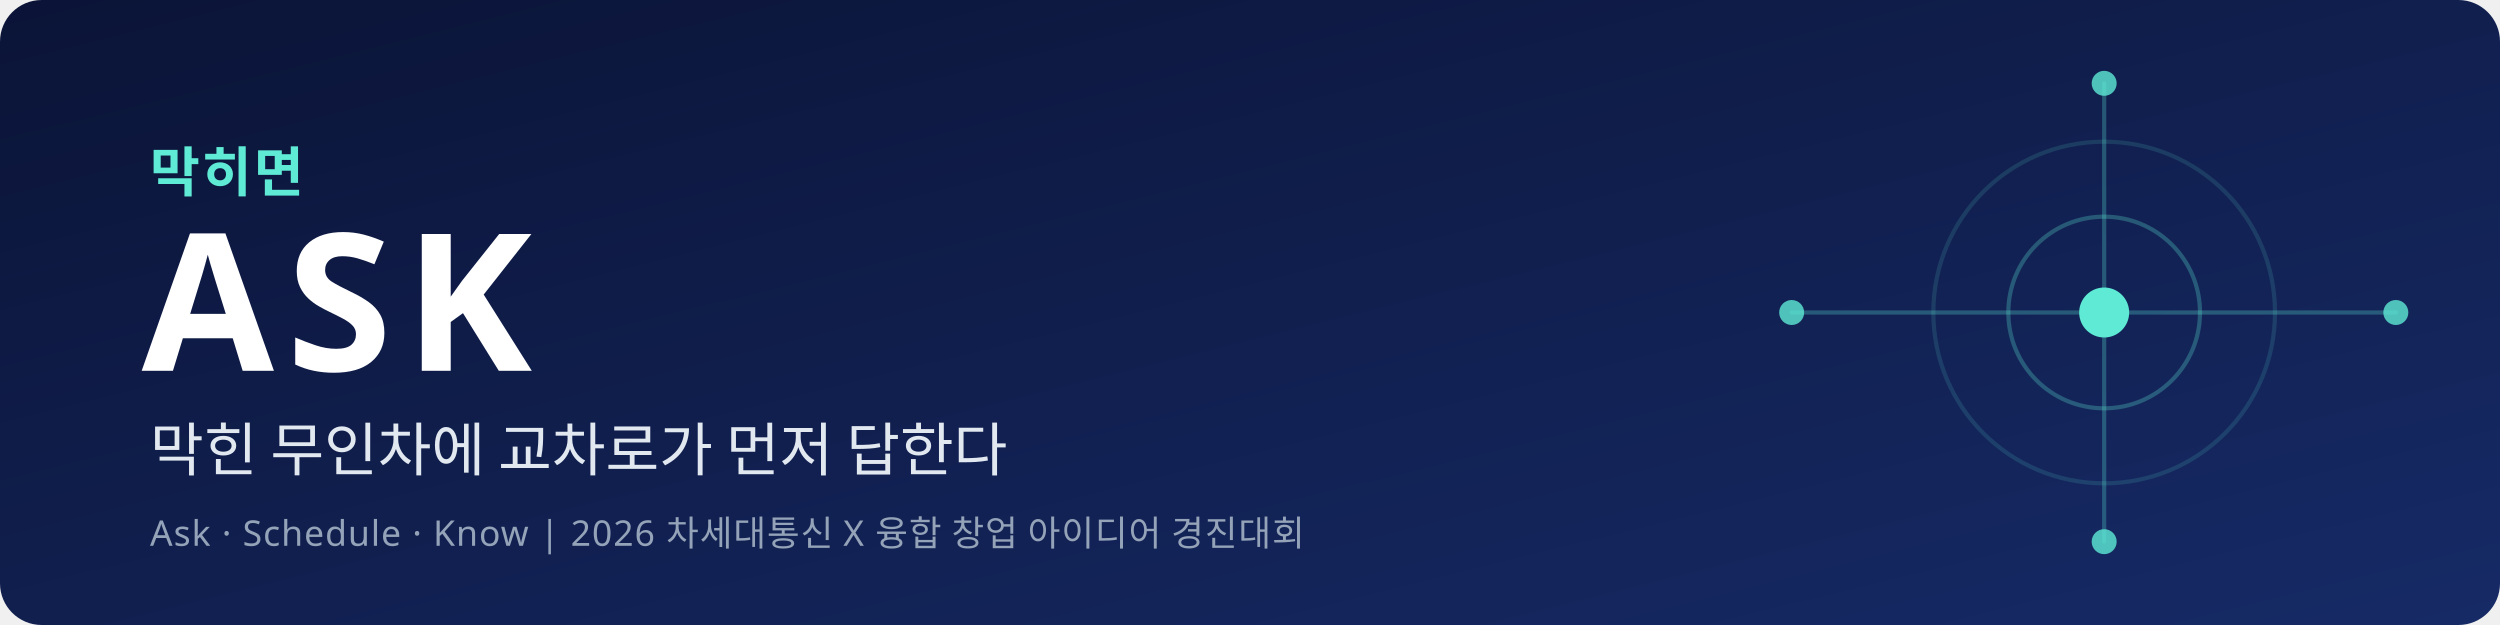
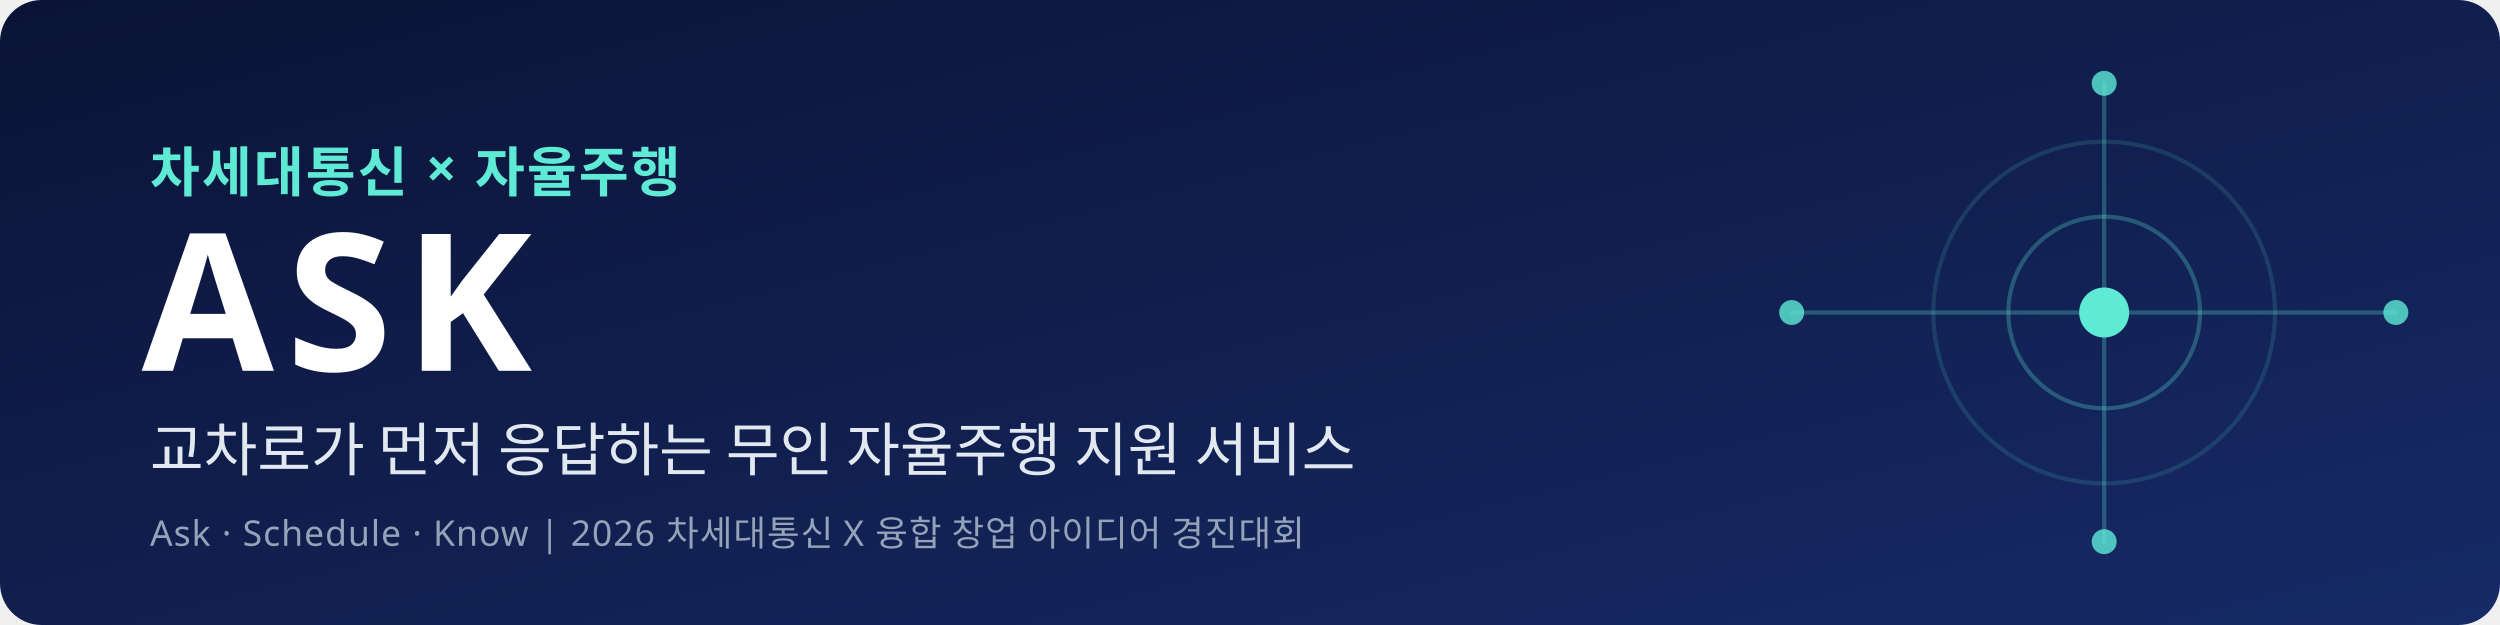
- <svg xmlns="http://www.w3.org/2000/svg" viewBox="0 0 1200 300" role="img" aria-label="ASK: 막힌 무인차에 교차로가 먼저 답한다">
+ <svg xmlns="http://www.w3.org/2000/svg" viewBox="0 0 1200 300" role="img" aria-label="ASK: 교차로가 먼저 응답하는 무인 자율주행 지원 서비스">
  <defs>
    <linearGradient id="bg" x1="0" y1="0" x2="1" y2="1">
      <stop offset="0" stop-color="#0b1437" />
      <stop offset="1" stop-color="#162a66" />
    </linearGradient>
  </defs>
  <rect width="1200" height="300" rx="20" fill="url(#bg)" />
  <g stroke="#5eead4" stroke-opacity="0.28" stroke-width="2" fill="none" stroke-linecap="round">
    <path d="M1010 150 L860 150" />
    <path d="M1010 150 L1150 150" />
    <path d="M1010 150 L1010 40" />
    <path d="M1010 150 L1010 260" />
    <circle cx="1010" cy="150" r="46" />
    <circle cx="1010" cy="150" r="82" stroke-opacity="0.14" />
  </g>
  <g fill="#5eead4">
    <circle cx="1010" cy="150" r="12" />
    <circle cx="860" cy="150" r="6" fill-opacity="0.8" />
    <circle cx="1150" cy="150" r="6" fill-opacity="0.8" />
    <circle cx="1010" cy="40" r="6" fill-opacity="0.8" />
    <circle cx="1010" cy="260" r="6" fill-opacity="0.8" />
  </g>
  <g font-family="Pretendard, 'Noto Sans KR', 'Apple SD Gothic Neo', 'Malgun Gothic', sans-serif">
-     <text x="72" y="92" font-size="26" font-weight="600" fill="#5eead4" letter-spacing="1">막히면</text>
+     <text x="72" y="92" font-size="26" font-weight="600" fill="#5eead4" letter-spacing="1">차세대통신 × 자율주행</text>
    <text x="68" y="178" font-size="92" font-weight="800" fill="#ffffff" letter-spacing="6">ASK</text>
-     <text x="72" y="226" font-size="28" font-weight="500" fill="#e2e8f0">막힌 무인차에 교차로가 먼저 답한다</text>
+     <text x="72" y="226" font-size="28" font-weight="500" fill="#e2e8f0">교차로가 먼저 응답하는 무인 자율주행 지원 서비스</text>
    <text x="72" y="262" font-size="17" fill="#94a3b8" letter-spacing="0.5">Ask · Schedule · Know    |    2026 차세대통신 X 융합 창업 아이디어 경진대회</text>
  </g>
</svg>
